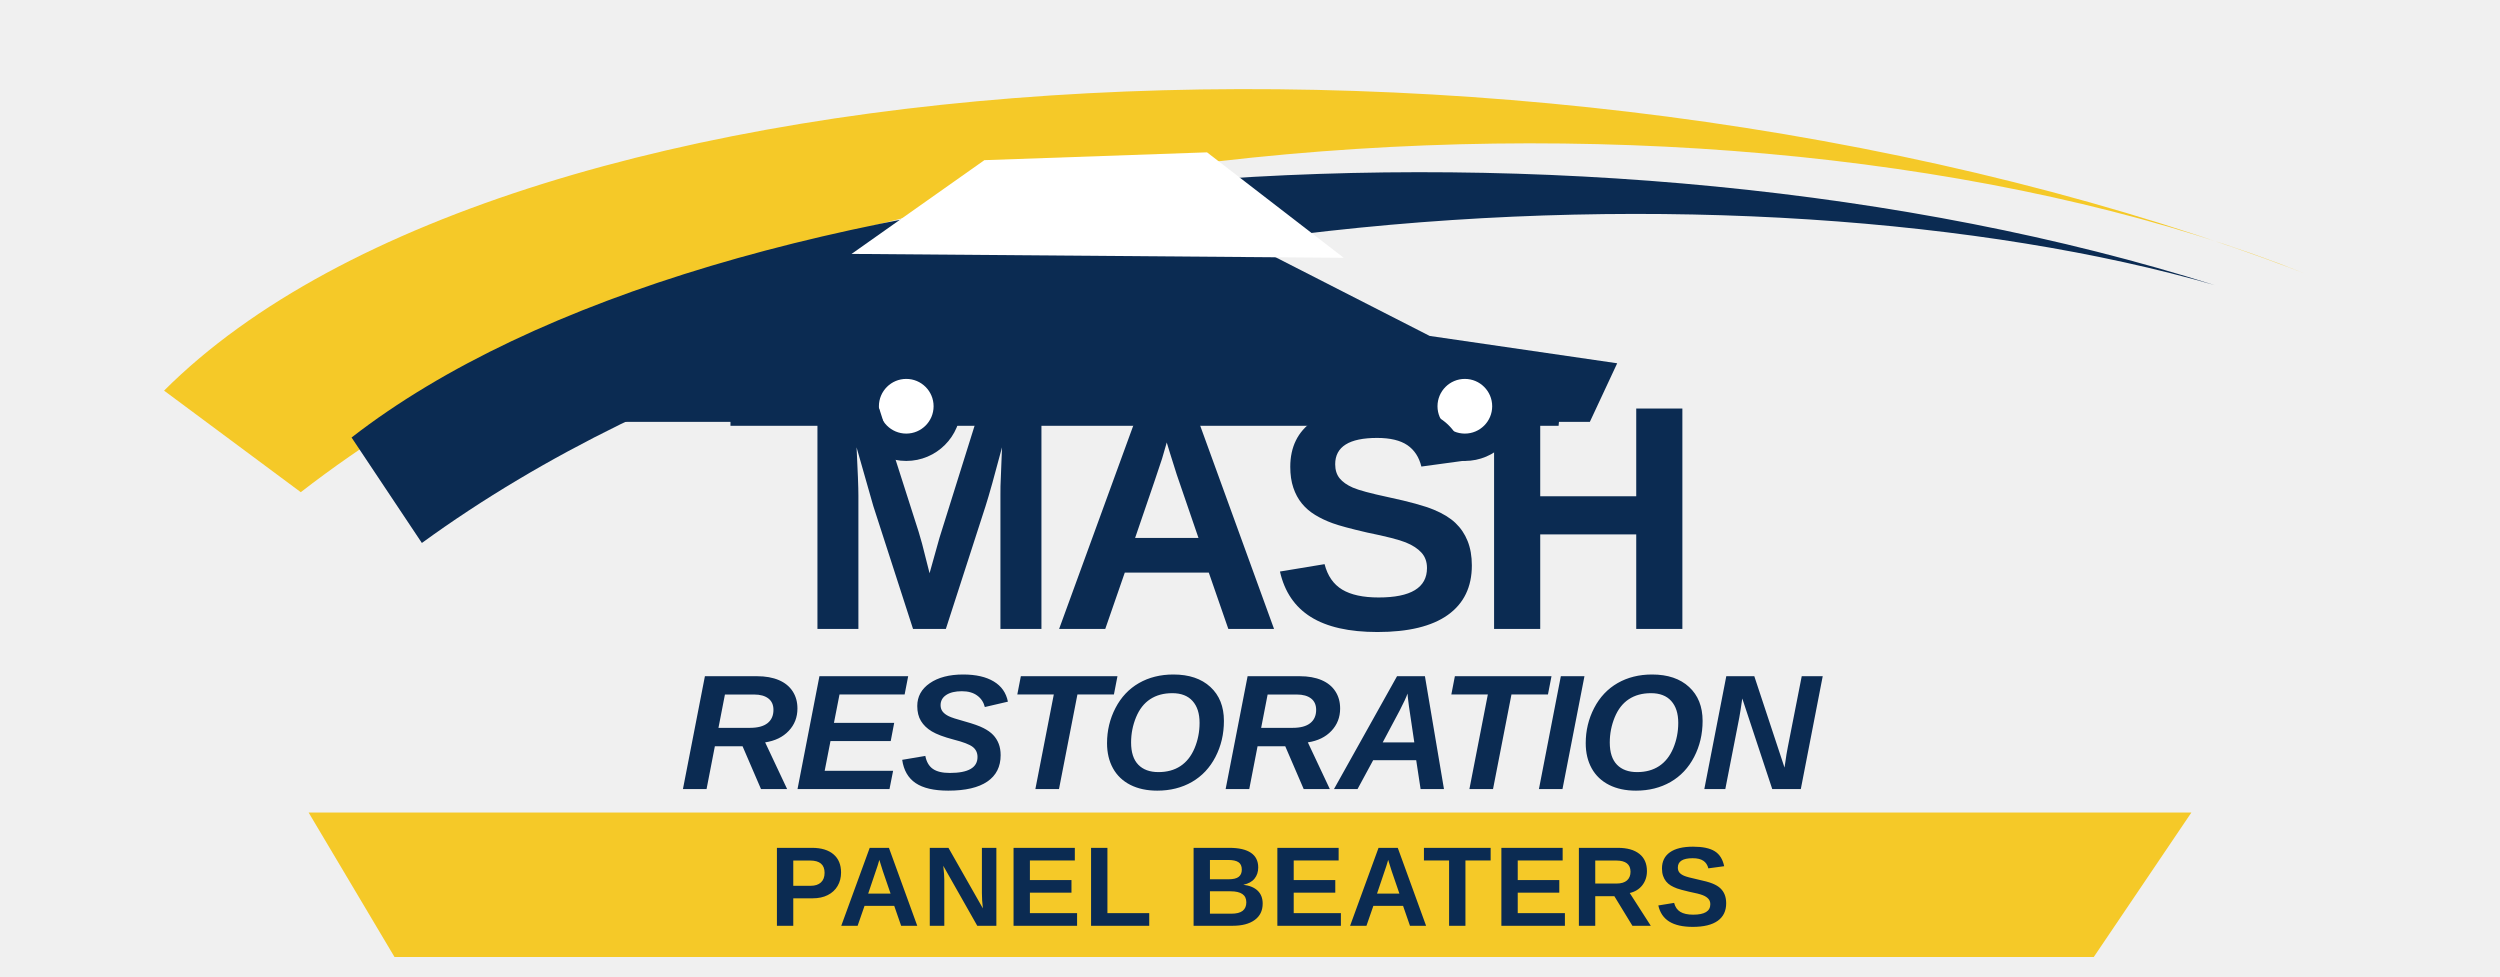
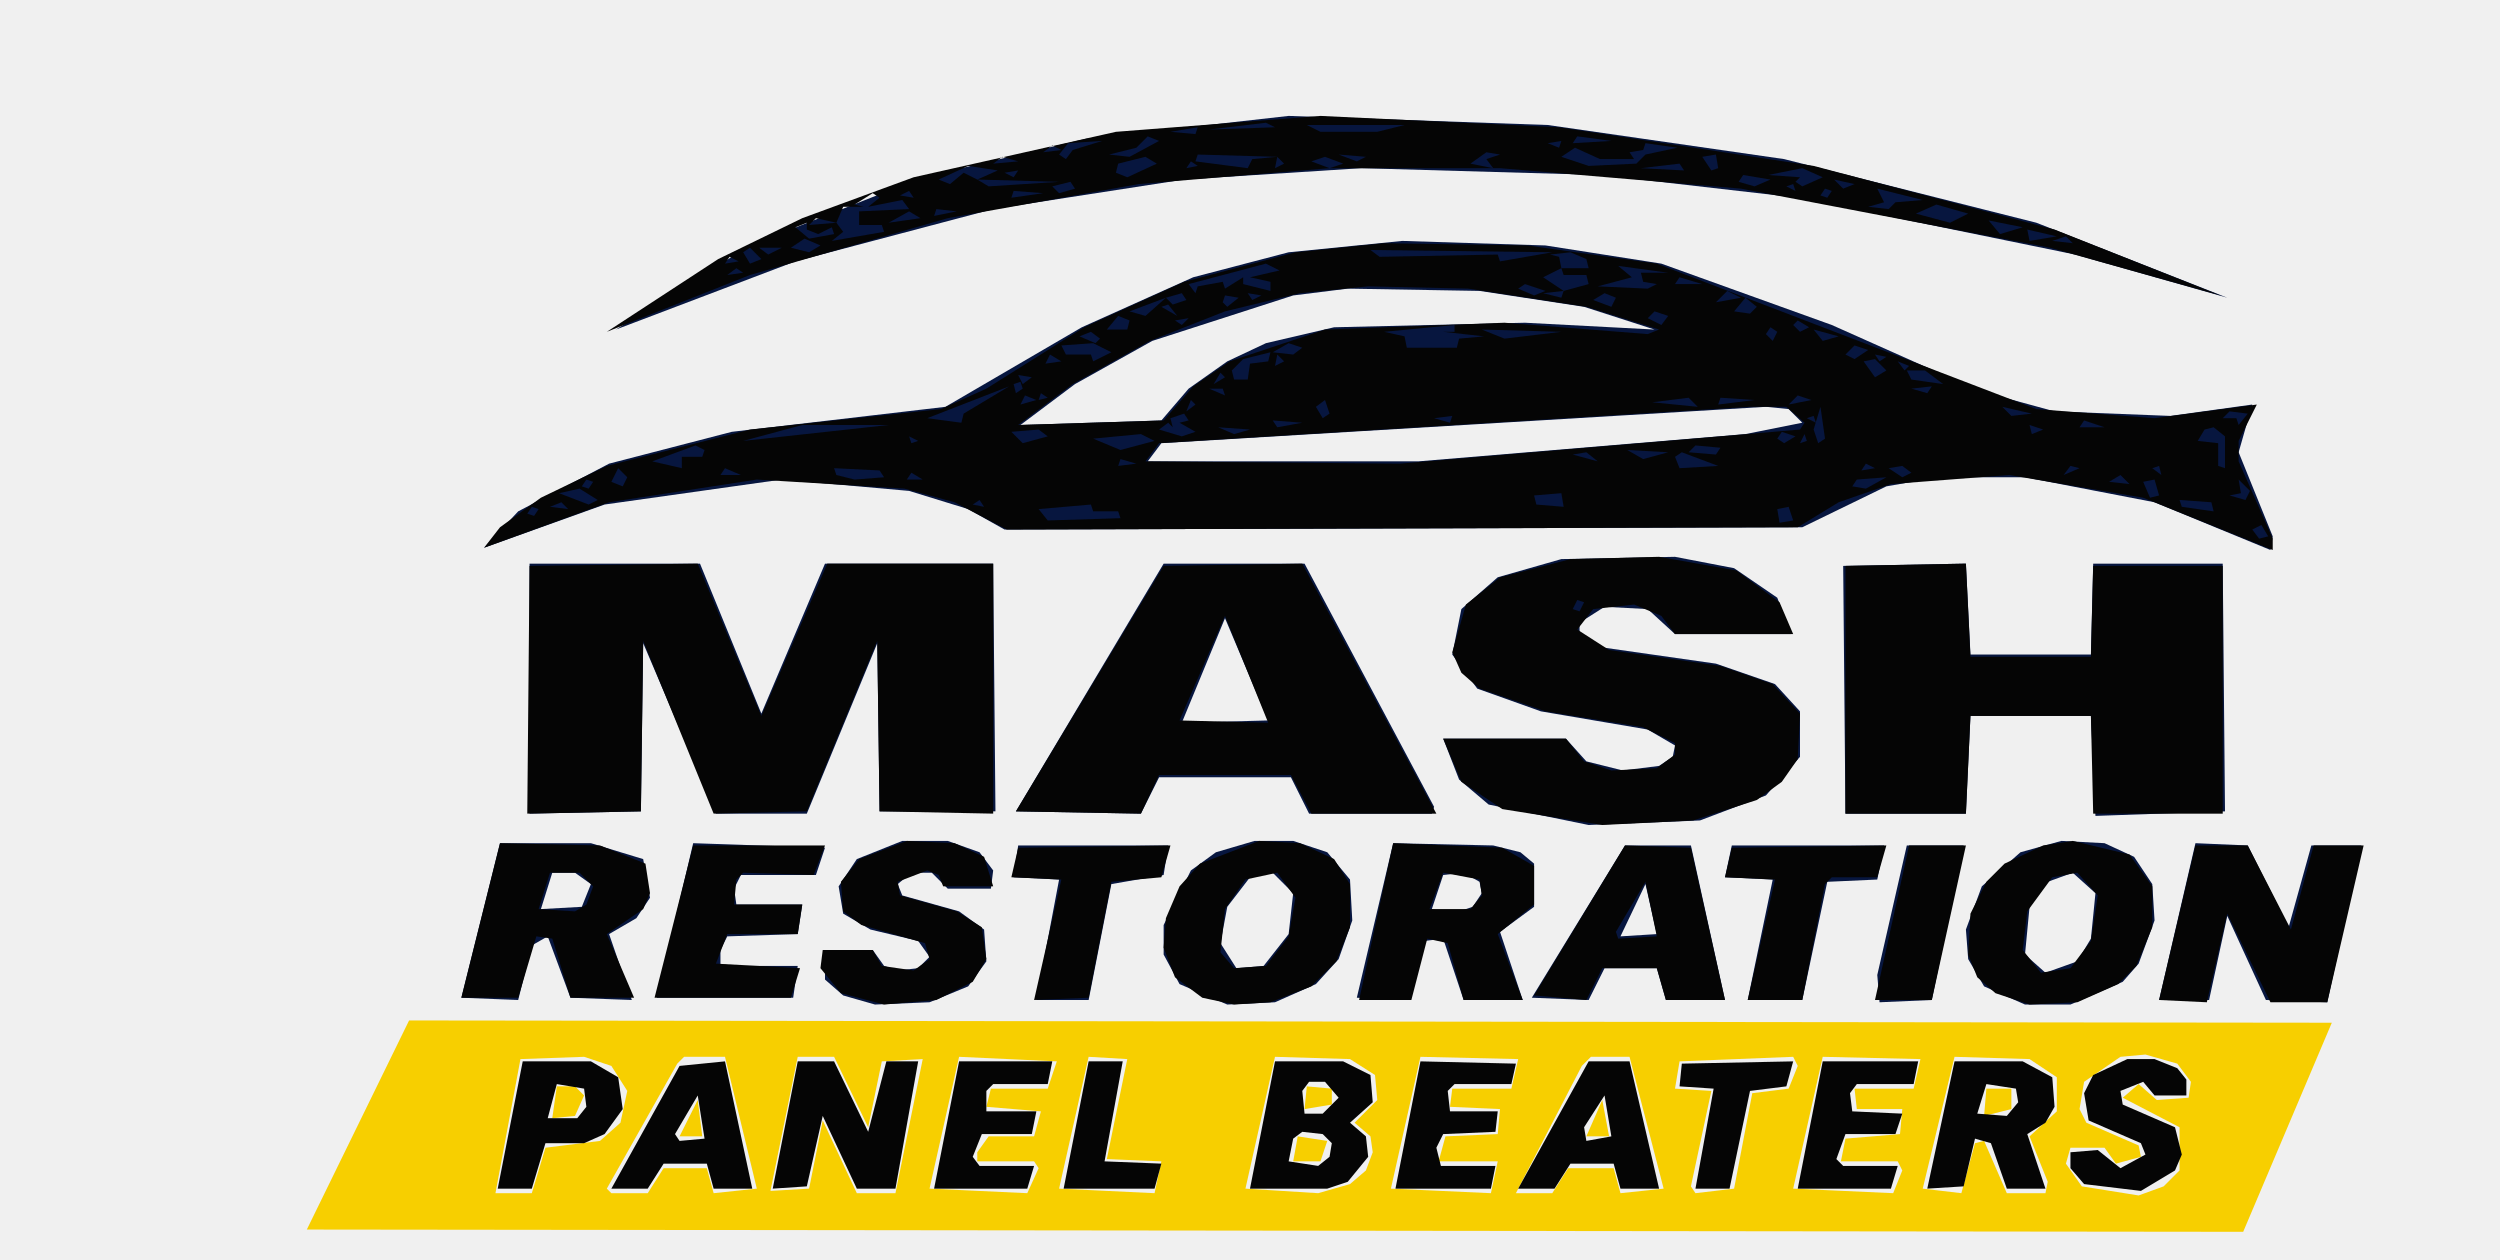
- <svg xmlns="http://www.w3.org/2000/svg" viewBox="0 0 640 250" role="img" aria-labelledby="t d">
-   <path d="M42 100C132 10 400 -3 590 70C450 14 206 26 77 126Z" fill="#f5c928" />
-   <path d="M90 112C184 39 409 23 567 73C449 39 233 48 108 139Z" fill="#0b2b52" />
-   <path d="M150 96l45-31 68-11 56 8 47 24 48 7-7 15H150Z" fill="#0b2b52" />
-   <path d="M218 65l34-24 57-2 35 27-126-1Z" fill="#fff" />
-   <path d="M187 98l12-24 24-9 8 8-17 13 65 2 31-15 34 2 32 19 24 4-1 11H187Z" fill="#0b2b52" />
-   <circle cx="232" cy="104" r="14" fill="#0b2b52" />
-   <circle cx="232" cy="104" r="7" fill="#fff" />
-   <circle cx="375" cy="104" r="14" fill="#0b2b52" />
-   <circle cx="375" cy="104" r="7" fill="#fff" />
-   <text x="320" y="161" text-anchor="middle" font-family="Arial Black,Arial,sans-serif" font-size="82" font-weight="900" letter-spacing="-3" fill="#0b2b52">MASH</text>
-   <text x="320" y="202" text-anchor="middle" font-family="Arial Black,Arial,sans-serif" font-size="42" font-style="italic" font-weight="900" letter-spacing="-1" fill="#0b2b52">RESTORATION</text>
-   <path d="M79 208H561L536 245H101Z" fill="#f5c928" />
-   <text x="320" y="237" text-anchor="middle" font-family="Arial Black,Arial,sans-serif" font-size="29" font-weight="900" letter-spacing=".5" fill="#0b2b52">PANEL BEATERS</text>
+ <svg xmlns="http://www.w3.org/2000/svg" viewBox="0 0 1100 554" role="img" aria-labelledby="title desc">
+   <path fill="#07163f" fill-rule="evenodd" d="M724,389 L729,411 L713,412Z M912,384 L922,393 L920,413 L914,423 L900,428 L891,420 L893,399 L901,388Z M651,388 L652,393 L648,399 L639,402 L630,400 L635,385 L644,384Z M560,384 L569,393 L567,411 L556,425 L544,426 L537,415 L540,399 L550,386Z M238,400 L243,384 L253,384 L260,389 L256,399Z M966,371 L950,440 L972,440 L980,403 L997,440 L1024,441 L1039,372 L1017,372 L1007,408 L989,372Z M864,372 L839,372 L826,429 L827,441 L850,440Z M829,372 L762,372 L759,386 L780,387 L769,440 L793,440 L804,388 L826,387Z M674,439 L699,440 L706,426 L729,426 L733,440 L759,440 L744,372 L715,372Z M613,371 L597,439 L620,440 L627,414 L635,413 L644,440 L670,440 L660,410 L675,399 L675,380 L669,375 L657,372Z M514,372 L448,372 L446,386 L466,387 L456,440 L479,440 L489,389 L512,385Z M305,371 L289,439 L349,439 L351,425 L317,425 L317,418 L320,412 L351,411 L353,398 L324,398 L323,391 L326,385 L359,385 L363,373Z M220,371 L203,439 L228,440 L234,416 L241,412 L251,439 L278,440 L268,411 L280,404 L286,395 L283,378 L260,371Z M939,377 L926,371 L907,370 L889,375 L872,390 L865,409 L866,422 L873,434 L891,442 L911,442 L934,432 L941,424 L948,405 L947,389Z M584,375 L569,370 L552,370 L535,375 L524,383 L512,407 L512,420 L519,433 L540,442 L561,441 L579,433 L589,422 L595,405 L594,387Z M431,375 L417,370 L397,370 L377,378 L369,390 L371,402 L383,409 L404,414 L409,421 L404,426 L395,427 L389,425 L384,418 L363,418 L363,431 L371,438 L385,442 L409,441 L426,434 L434,423 L433,409 L422,401 L397,394 L395,389 L401,384 L410,384 L417,391 L436,391 L437,383Z M539,272 L558,317 L520,318Z M811,249 L812,358 L865,358 L867,315 L920,315 L922,359 L979,357 L978,248 L921,248 L920,288 L867,288 L865,248Z M447,357 L502,358 L510,342 L568,342 L576,358 L630,358 L631,355 L574,248 L512,248Z M233,248 L233,358 L282,357 L283,283 L315,358 L355,358 L386,283 L387,357 L438,357 L437,248 L363,248 L335,314 L308,248Z M643,268 L639,288 L650,303 L678,313 L725,321 L737,328 L736,333 L730,337 L714,339 L698,335 L689,325 L635,325 L642,343 L655,354 L699,363 L748,361 L777,350 L792,333 L792,313 L781,301 L755,292 L706,285 L695,279 L695,274 L706,267 L725,268 L737,279 L788,279 L782,263 L763,250 L737,245 L687,246 L659,254Z M793,186 L768,191 L624,203 L505,203 L511,195 L777,179 L787,180Z M728,145 L671,142 L587,144 L557,151 L540,159 L523,171 L511,185 L449,187 L473,169 L507,150 L569,130 L593,127 L651,128 L697,135Z M1000,236 L985,199 L991,178 L955,183 L904,181 L871,172 L806,143 L731,116 L680,108 L617,106 L567,111 L525,122 L476,144 L416,179 L322,190 L268,204 L228,225 L213,241 L266,222 L344,211 L400,216 L426,224 L442,233 L793,232 L830,214 L853,210 L891,210 L948,221 L999,242Z M271,145 L350,115 L437,92 L521,79 L599,74 L704,77 L791,87 L913,112 L980,131 L896,98 L785,70 L681,55 L567,51 L478,61 L406,78 L330,108Z" />
+   <path fill="#f7cf00" fill-rule="evenodd" d="M569,511 L581,511 L584,502 L571,500Z M705,484 L698,500 L708,500Z M307,484 L299,500 L309,500Z M874,479 L873,491 L885,488 L885,479Z M575,478 L574,488 L586,486 L586,479Z M245,478 L243,492 L253,491 L257,482 L253,478Z M860,465 L893,466 L905,474 L905,489 L893,500 L901,520 L900,525 L883,525 L873,502 L869,503 L863,525 L846,523Z M802,465 L845,466 L842,479 L816,479 L817,488 L837,488 L836,499 L812,501 L810,511 L835,511 L837,515 L833,525 L789,523Z M789,465 L791,469 L787,479 L771,481 L763,523 L746,525 L744,522 L753,480 L737,479 L739,467Z M717,465 L732,523 L713,525 L710,514 L690,514 L683,525 L667,525 L696,469 L700,465Z M625,465 L668,466 L665,479 L639,479 L638,487 L660,488 L659,499 L636,500 L633,511 L659,511 L656,525 L612,523Z M561,465 L594,466 L605,473 L606,484 L596,494 L603,500 L604,507 L601,515 L594,521 L580,525 L548,523Z M479,465 L496,466 L487,510 L511,511 L508,525 L466,523Z M422,465 L465,467 L461,479 L436,479 L434,487 L458,489 L455,500 L435,500 L430,507 L430,511 L455,511 L457,514 L452,525 L409,523Z M351,465 L367,465 L382,496 L388,467 L406,466 L394,525 L377,525 L362,493 L356,523 L339,524Z M319,465 L333,523 L314,525 L311,514 L292,514 L285,525 L269,525 L267,523 L298,468 L301,465Z M269,469 L276,480 L273,494 L264,502 L240,505 L234,525 L218,525 L229,466 L257,465Z M958,468 L964,476 L963,483 L949,484 L941,477 L934,483 L959,496 L959,515 L952,522 L941,526 L916,522 L909,512 L911,505 L926,505 L931,512 L942,509 L941,504 L918,494 L915,488 L917,476 L933,465 L944,464Z M135,541 L987,542 L1026,450 L180,449Z" />
+   <path fill="#050505" fill-rule="evenodd" d="M567,511 L569,501 L573,498 L582,499 L586,503 L585,509 L580,513Z M706,482 L709,500 L698,502 L697,496Z M307,482 L310,501 L299,502 L297,499Z M874,477 L887,479 L888,485 L883,491 L870,490Z M245,477 L257,479 L258,487 L254,492 L241,492Z M573,480 L576,476 L583,476 L589,483 L582,490 L574,490Z M860,467 L848,523 L864,522 L869,501 L876,503 L883,523 L900,523 L892,499 L900,494 L904,487 L903,474 L890,467Z M802,467 L791,523 L832,523 L835,513 L811,513 L808,510 L812,499 L834,499 L837,490 L815,489 L814,481 L817,477 L842,477 L844,467Z M789,467 L740,468 L739,478 L754,479 L746,523 L761,523 L770,480 L786,478Z M717,467 L699,467 L668,523 L684,523 L691,512 L710,512 L713,523 L730,523Z M625,467 L614,523 L656,523 L658,513 L634,513 L632,505 L635,499 L658,498 L659,489 L638,489 L637,480 L640,477 L665,477 L667,468Z M561,467 L550,523 L584,523 L593,520 L602,509 L601,500 L594,494 L604,485 L603,473 L591,467Z M479,467 L468,523 L508,523 L511,512 L486,511 L494,467Z M422,467 L411,523 L452,523 L455,513 L431,513 L428,509 L432,499 L454,499 L456,489 L434,489 L434,480 L437,477 L461,477 L463,467Z M351,467 L340,523 L355,522 L362,491 L377,523 L394,523 L404,467 L390,467 L382,498 L367,467Z M319,467 L299,469 L269,523 L285,523 L292,512 L311,512 L314,523 L331,523Z M272,474 L260,467 L230,467 L219,523 L234,523 L240,503 L257,503 L266,499 L274,488Z M958,470 L948,466 L936,466 L921,473 L917,481 L919,493 L942,503 L944,508 L933,514 L923,506 L911,507 L911,514 L917,521 L942,524 L957,515 L960,508 L957,496 L934,486 L933,480 L943,476 L948,482 L962,482 L962,475Z M724,388 L729,412 L712,413 L711,410Z M914,384 L923,394 L920,414 L911,426 L898,428 L890,418 L892,401 L903,386Z M629,400 L635,384 L651,387 L652,394 L647,400Z M562,384 L570,395 L567,412 L557,425 L543,426 L537,419 L539,400 L548,387Z M237,400 L242,384 L255,384 L261,390 L258,398 L253,401Z M966,372 L950,440 L971,441 L980,402 L999,441 L1024,441 L1040,372 L1018,372 L1008,409 L989,372Z M865,372 L840,372 L825,440 L850,440Z M830,372 L762,373 L759,386 L781,387 L769,440 L793,440 L803,389 L806,386 L826,386Z M675,438 L698,440 L705,426 L729,426 L733,440 L759,440 L744,373 L715,372Z M515,372 L448,373 L445,386 L467,387 L455,440 L479,439 L489,388 L511,386Z M305,372 L288,439 L348,439 L352,426 L315,424 L320,411 L351,411 L353,398 L323,398 L324,387 L327,384 L358,385 L363,372Z M613,371 L598,440 L621,440 L628,413 L637,415 L644,440 L670,440 L659,411 L675,398 L675,381 L661,373Z M220,371 L203,439 L228,439 L236,412 L243,413 L251,439 L279,439 L267,411 L283,400 L286,393 L284,380 L264,372Z M937,376 L912,370 L899,372 L882,380 L874,388 L867,402 L866,420 L870,430 L878,437 L893,442 L914,441 L932,433 L940,425 L947,408 L947,390Z M587,378 L572,371 L554,370 L528,380 L519,390 L513,404 L512,417 L517,430 L529,439 L543,442 L559,441 L577,434 L588,423 L594,408 L594,389Z M433,377 L420,371 L399,370 L378,378 L370,388 L371,401 L379,407 L407,415 L409,422 L402,427 L388,425 L384,418 L362,418 L361,426 L370,437 L389,442 L412,440 L428,432 L434,422 L432,408 L421,401 L396,394 L395,388 L408,383 L413,385 L415,390 L437,390Z M539,271 L558,318 L519,317Z M694,264 L697,265 L695,269 L692,268Z M812,249 L812,358 L865,358 L867,315 L920,315 L921,358 L978,358 L978,249 L921,249 L920,289 L867,289 L865,248Z M632,358 L573,248 L512,249 L447,357 L502,358 L510,341 L568,341 L577,358Z M233,249 L232,358 L282,357 L283,282 L314,358 L355,357 L386,282 L387,357 L437,358 L437,248 L364,248 L335,315 L307,248Z M645,266 L639,287 L643,296 L651,303 L680,313 L723,320 L737,327 L737,332 L729,338 L709,339 L697,335 L689,325 L635,325 L643,344 L661,356 L705,363 L745,361 L773,352 L784,344 L791,334 L792,314 L780,301 L757,293 L708,286 L694,277 L701,268 L719,266 L731,271 L737,279 L789,279 L783,265 L764,251 L730,245 L691,246 L660,254Z M991,233 L995,231 L998,236 L994,237Z M782,224 L787,223 L789,229 L783,230Z M234,223 L237,224 L235,227 L232,226Z M457,224 L480,222 L481,225 L492,225 L493,228 L461,229Z M242,223 L247,221 L250,224Z M428,222 L431,220 L433,223Z M959,220 L973,221 L974,225 L960,223Z M675,218 L687,217 L688,223 L676,222Z M246,217 L255,215 L263,220 L259,222Z M985,211 L990,216 L988,220 L981,218 L986,217Z M943,212 L948,211 L950,218 L946,219Z M258,211 L261,212 L259,215 L256,214Z M928,212 L933,209 L937,213Z M830,210 L821,215 L815,214 L817,211Z M399,211 L401,208 L406,211Z M317,209 L319,206 L326,209Z M272,206 L276,210 L274,214 L269,212Z M947,206 L950,205 L951,209Z M915,206 L908,209 L911,205Z M831,206 L837,205 L841,208 L837,210Z M367,206 L387,207 L389,210 L376,211 L368,209Z M819,207 L821,204 L825,206Z M492,205 L493,202 L500,204Z M737,201 L740,199 L756,205 L739,206Z M692,200 L698,199 L703,203Z M716,198 L734,199 L723,202Z M743,199 L746,196 L757,197 L755,200Z M310,198 L309,201 L300,201 L300,206 L287,203 L306,196Z M794,191 L795,194 L792,195Z M508,194 L493,198 L481,193 L502,191Z M400,192 L404,194 L401,195Z M782,193 L784,190 L790,192 L785,195Z M445,190 L457,189 L461,192 L450,195Z M970,189 L974,188 L979,192 L979,206 L976,205 L976,195 L967,194Z M536,188 L550,189 L543,191Z M893,187 L899,189 L894,191Z M915,188 L917,185 L926,188Z M391,187 L327,194 L353,187Z M560,185 L573,186 L562,188Z M795,184 L798,183 L799,186Z M631,184 L639,183 L638,186Z M510,189 L514,186 L516,188 L515,184 L521,182 L523,185 L519,186 L526,190 L520,192Z M978,184 L981,181 L989,182 L985,187 L984,184Z M801,179 L803,193 L800,195 L798,189Z M794,186 L792,189 L616,204 L504,203 L510,195 L770,179 L786,179Z M881,179 L894,182 L885,183Z M583,176 L585,182 L582,184 L579,179Z M524,176 L526,178 L522,181Z M756,178 L757,175 L772,176Z M727,177 L743,175 L747,179Z M787,178 L791,174 L797,176Z M449,178 L451,174 L456,176Z M457,176 L458,173 L461,175Z M532,171 L538,171 L539,174Z M841,171 L850,170 L848,173Z M444,170 L424,182 L423,186 L408,184Z M446,169 L449,168 L450,171 L447,173Z M537,164 L539,166 L534,169Z M448,165 L454,166 L450,169Z M839,163 L847,163 L855,169 L841,167Z M835,159 L840,161 L838,163Z M820,159 L825,158 L830,163 L825,166Z M562,156 L565,159 L561,161Z M460,160 L462,156 L467,159Z M825,156 L830,157 L827,159Z M559,155 L558,159 L550,160 L549,167 L543,167 L542,163 L547,158Z M812,156 L816,152 L822,154 L816,158Z M560,155 L567,151 L573,153 L569,156Z M467,152 L481,151 L489,155 L481,159 L480,156 L469,156Z M475,148 L480,146 L484,149 L482,151Z M798,145 L809,148 L802,150Z M779,144 L782,146 L780,150 L777,147Z M652,145 L687,146 L662,149Z M609,146 L640,143 L640,146 L635,146 L653,148 L642,149 L641,153 L619,153 L618,148Z M789,143 L791,141 L796,144 L792,146Z M517,141 L523,140 L520,143Z M487,145 L492,139 L497,141 L496,145Z M725,140 L728,137 L734,139 L731,143Z M511,135 L514,134 L518,139Z M763,137 L768,131 L773,135 L770,138Z M538,133 L539,130 L545,131 L540,135Z M513,131 L504,139 L497,137Z M701,132 L706,129 L711,131 L709,135Z M522,132 L516,134 L513,131 L520,129Z M755,133 L760,128 L766,131Z M549,129 L555,130 L551,132Z M679,129 L688,128 L687,131Z M730,145 L725,147 L662,142 L583,145 L541,159 L525,170 L512,185 L448,187 L472,169 L506,150 L539,137 L572,129 L602,126 L646,127 L698,135Z M668,127 L671,125 L680,128 L675,130Z M737,125 L739,122 L749,125Z M679,122 L687,118 L688,121 L698,121 L699,125 L688,128Z M320,121 L324,118 L327,120Z M703,126 L718,122 L712,117 L734,120 L722,120 L723,124 L729,125 L725,127Z M563,119 L550,122 L559,124 L559,128 L547,125 L547,122 L539,127 L538,124 L527,126 L526,129 L523,125 L557,116Z M319,116 L321,113 L325,115Z M682,112 L691,111 L698,114 L699,118 L687,118 L686,113Z M327,111 L330,109 L335,114 L330,116Z M603,110 L683,111 L660,115 L659,112 L607,113Z M334,109 L344,109 L338,112Z M1000,237 L985,203 L985,194 L993,178 L948,184 L896,180 L729,116 L672,108 L609,107 L570,111 L521,124 L477,144 L434,171 L414,180 L330,189 L267,205 L238,219 L220,232 L213,241 L268,221 L333,211 L398,215 L420,221 L443,233 L791,232 L809,221 L832,213 L884,209 L943,219 L1000,242Z M348,109 L354,105 L361,108 L356,111Z M903,106 L909,104 L912,107Z M892,101 L905,104 L893,106Z M350,100 L355,98 L355,101 L360,103 L366,100 L367,103 L356,105Z M875,97 L890,100 L880,103Z M356,99 L359,96 L368,98Z M405,96 L391,98 L400,93Z M411,95 L412,92 L421,93Z M843,94 L852,90 L866,94 L858,98Z M400,92 L378,93 L378,99 L388,99 L389,102 L366,106 L371,102 L368,98 L371,91 L380,91 L376,90 L384,85 L387,87 L382,91 L397,88Z M396,86 L400,84 L402,87Z M822,91 L829,89 L826,83 L846,88 L834,89 L831,92Z M803,83 L806,84 L804,87 L801,86Z M445,87 L446,84 L459,85Z M786,82 L789,81 L790,84Z M463,82 L471,80 L473,83 L466,85Z M807,79 L816,81 L811,83Z M430,79 L466,80 L435,82Z M765,80 L767,77 L779,79 L772,82Z M778,77 L793,74 L802,78 L793,82 L790,80 L792,78Z M442,76 L448,75 L446,78Z M413,79 L426,73 L439,75 L430,79 L424,76 L418,81Z M722,74 L739,72 L741,75Z M522,74 L524,71 L527,73Z M577,71 L583,69 L591,72 L585,74Z M562,69 L565,72 L561,74Z M509,72 L496,78 L491,76 L492,72 L504,69Z M437,72 L441,69 L448,71Z M749,69 L755,68 L756,74 L753,75Z M660,68 L654,70 L657,74 L647,72 L654,67Z M589,68 L601,69 L597,71Z M562,69 L551,70 L549,74 L526,71 L527,68Z M459,67 L463,64 L467,66Z M738,65 L724,68 L720,72 L699,73 L687,69 L693,65 L704,70 L719,70 L717,67 L723,66 L724,63Z M681,63 L687,62 L686,65Z M485,62 L472,66 L469,70 L466,68 L470,63Z M692,63 L694,60 L709,62Z M510,62 L497,69 L488,68 L500,65 L505,60Z M527,56 L526,59 L515,58Z M561,56 L532,57 L557,54Z M575,55 L618,55 L606,58 L581,58Z M267,146 L330,121 L417,96 L501,81 L585,74 L660,74 L766,83 L902,109 L977,130 L904,101 L798,73 L686,56 L581,51 L491,58 L402,78 L353,96 L316,114Z" />
</svg>
